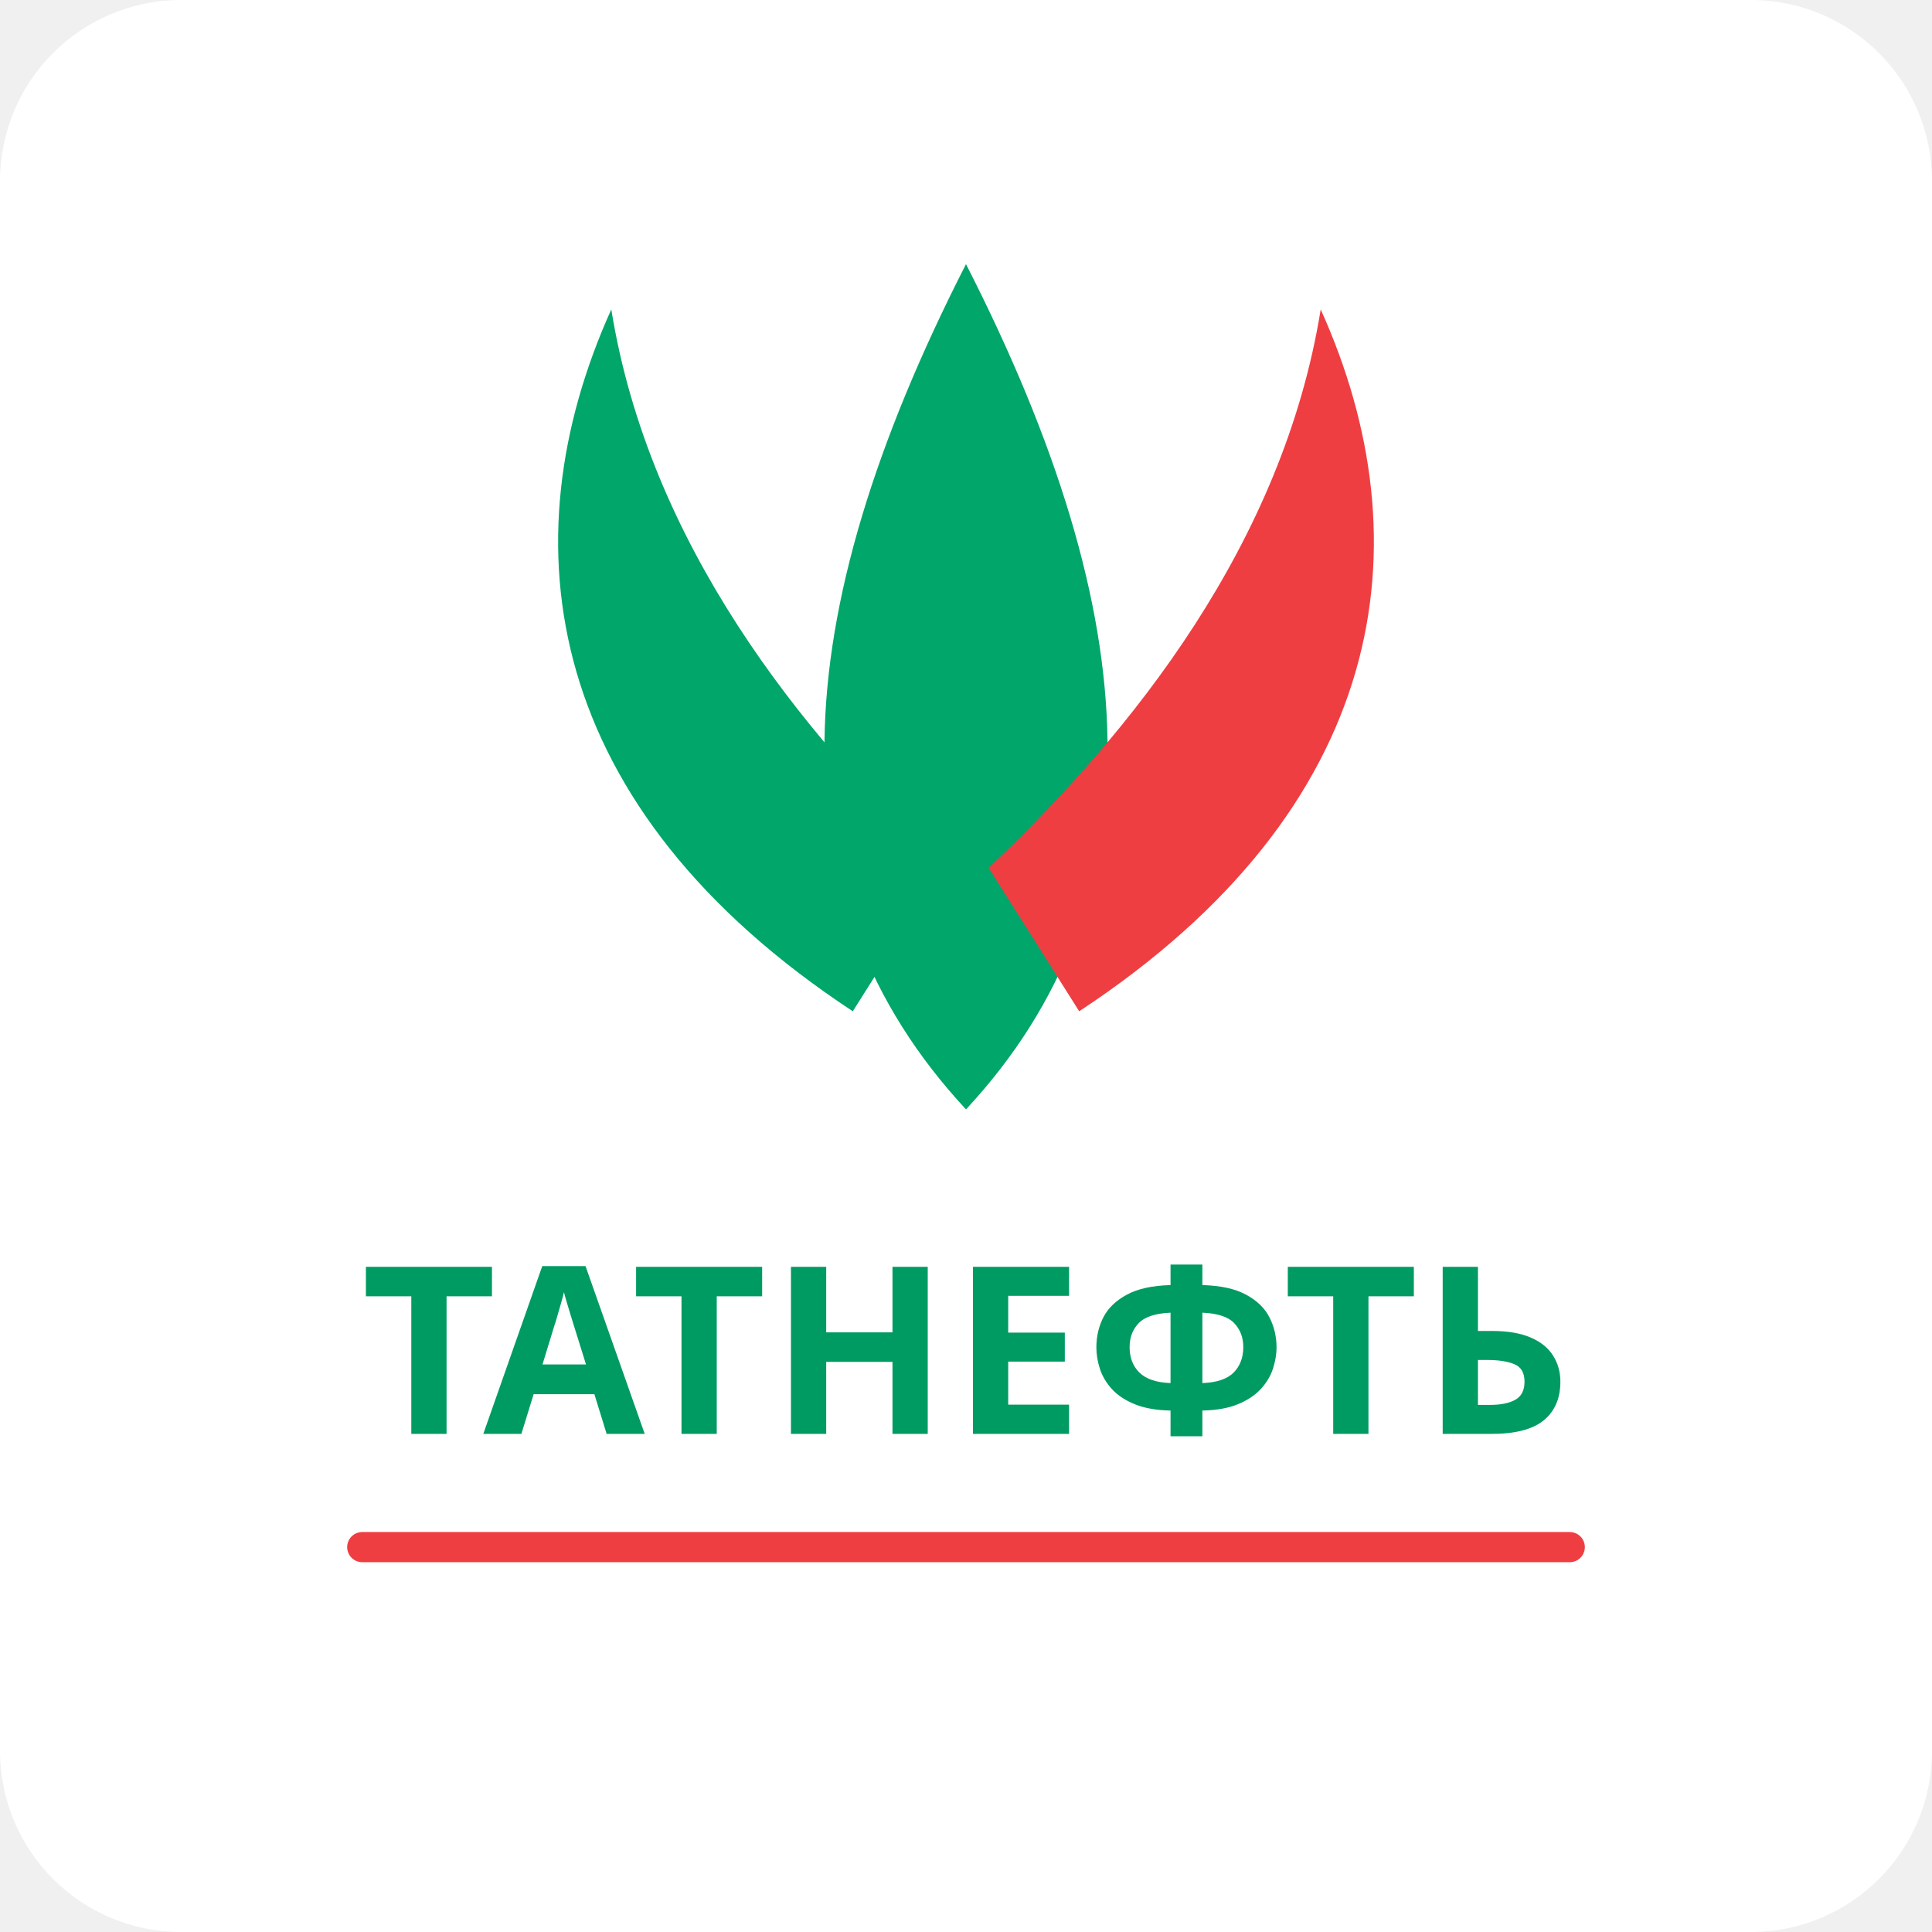
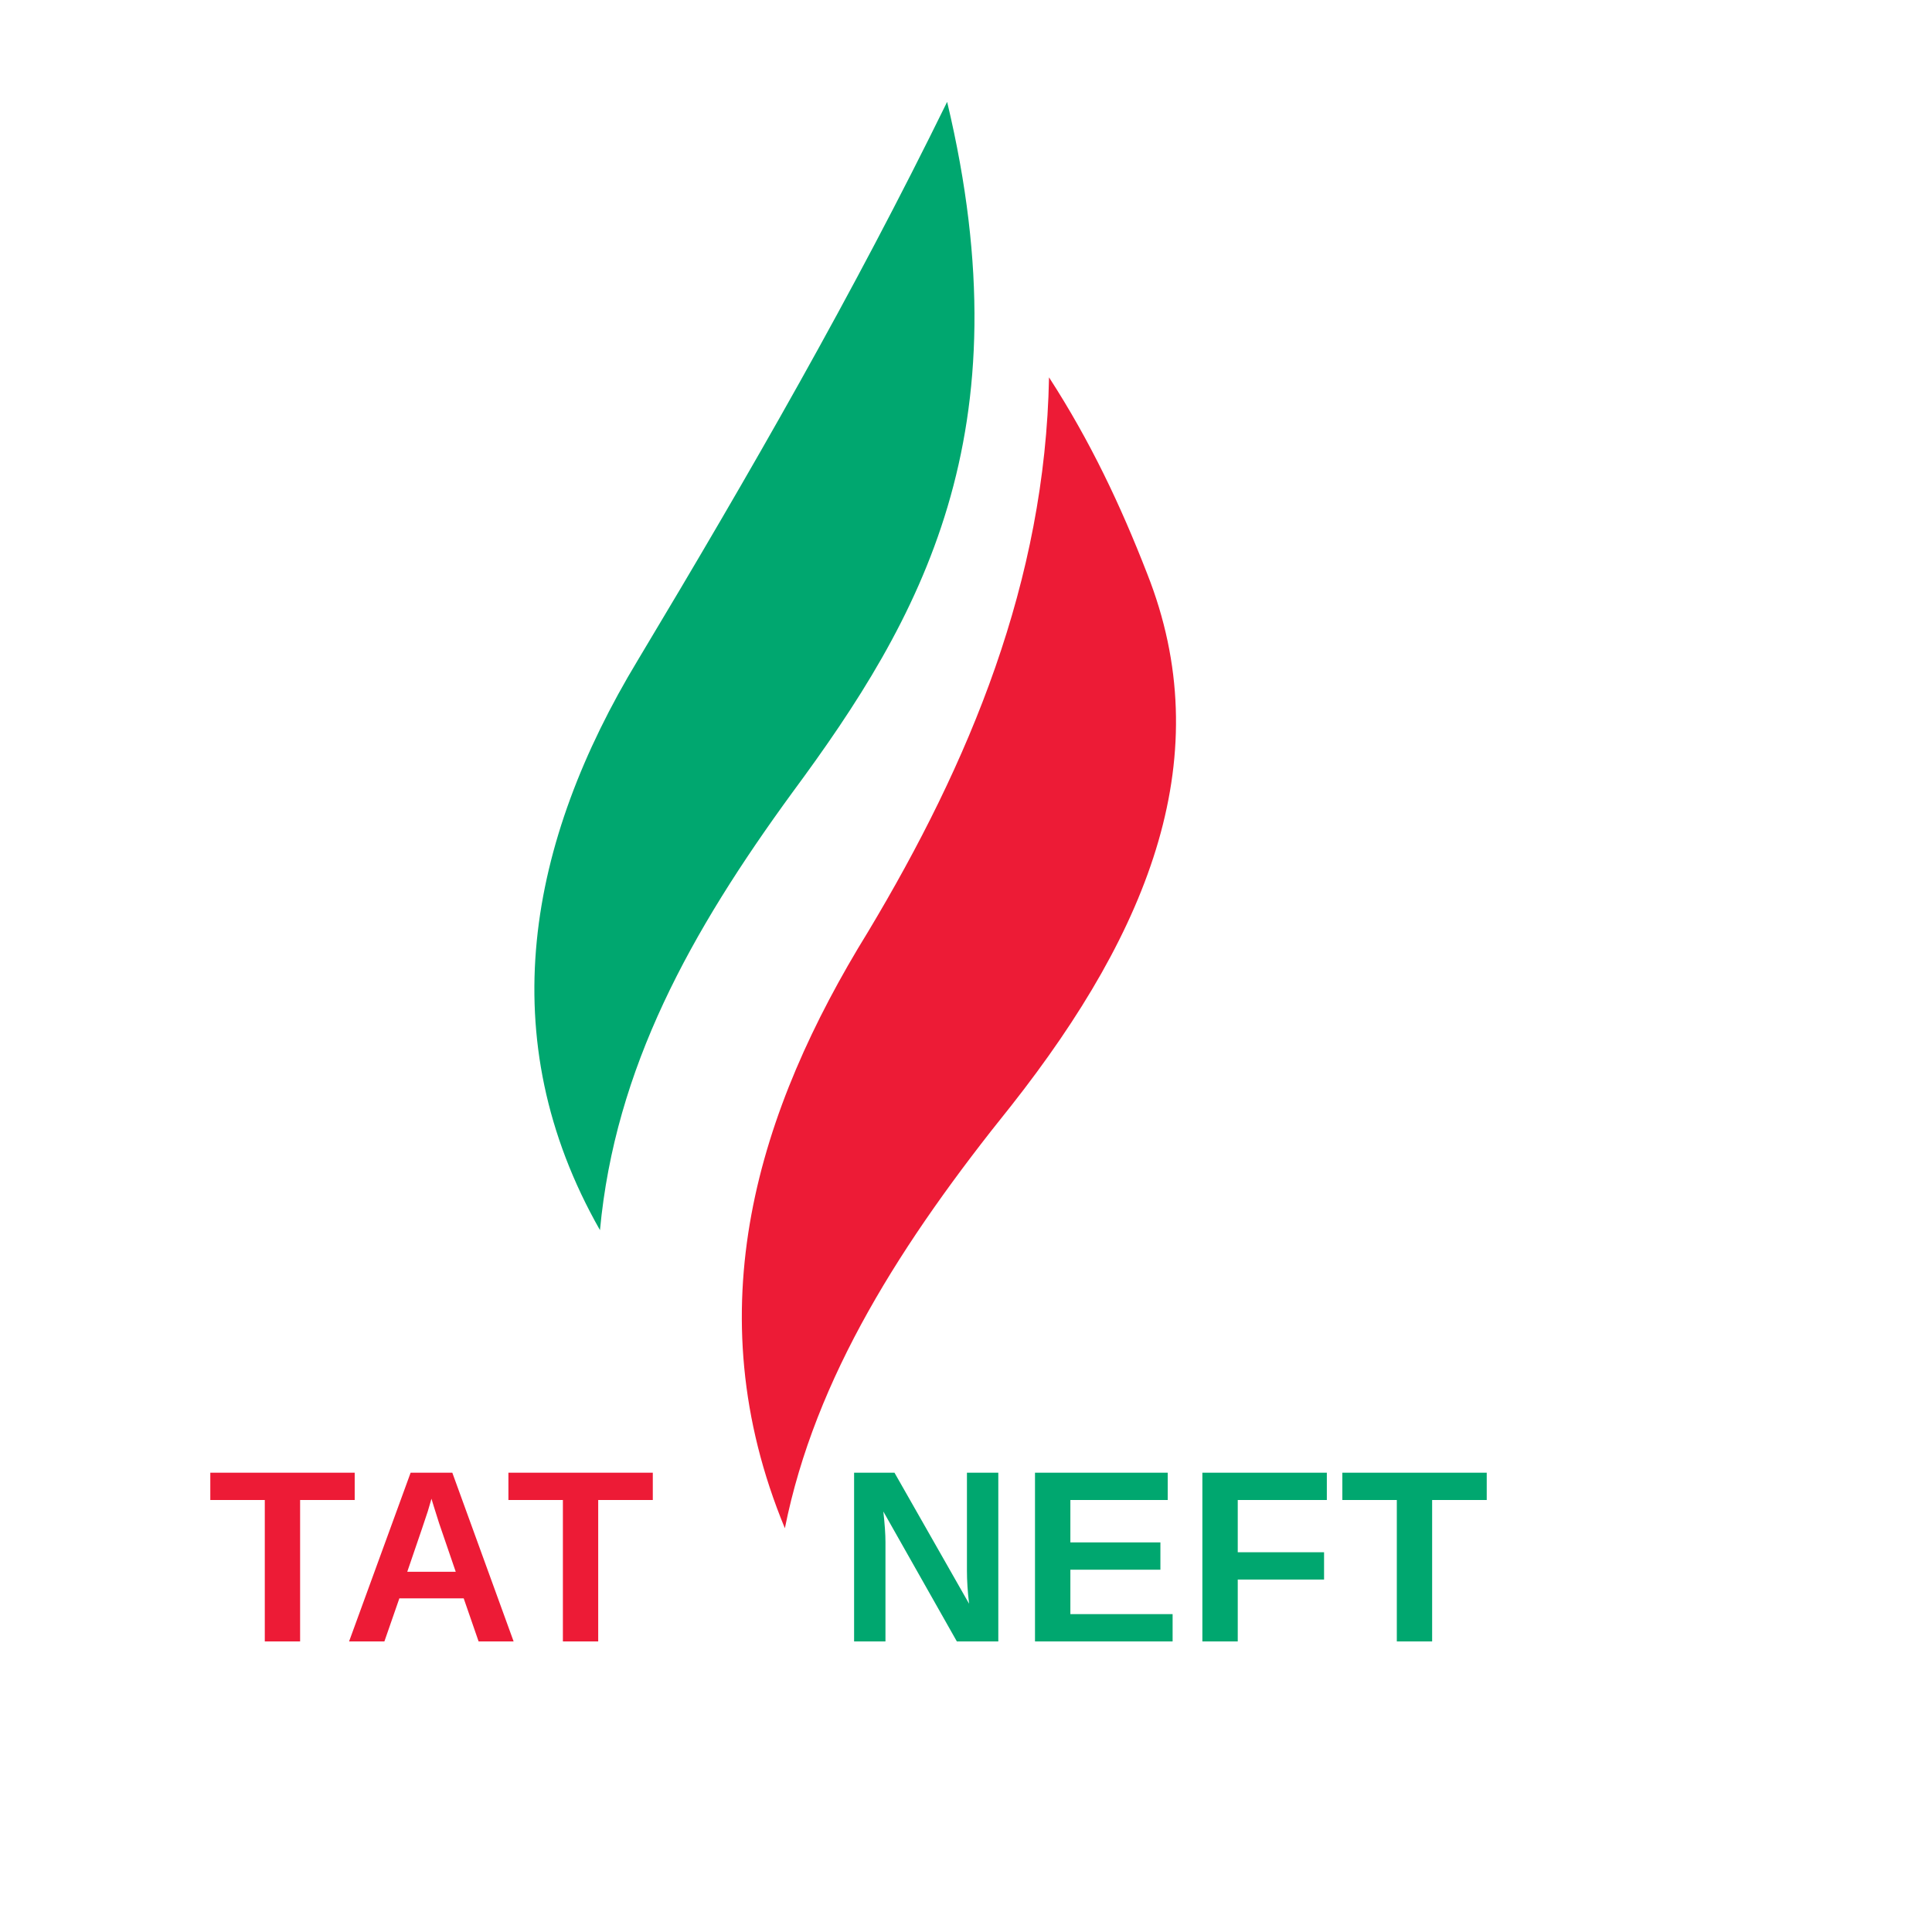
- <svg xmlns="http://www.w3.org/2000/svg" viewBox="0 0 256 256">
-   <rect width="256" height="256" rx="24" fill="#fff" />
-   <g transform="translate(128 92)">
-     <path d="M0 55C-26 27-24-10 0-57C24-10 26 27 0 55Z" fill="#00a66a" />
-     <path d="M-15 42C-56 15-61-20-47-51C-42-20-22 5-3 23Z" fill="#00a66a" />
-     <path d="M15 42C56 15 61-20 47-51C42-20 22 5 3 23Z" fill="#ef3e42" />
+ <svg xmlns="http://www.w3.org/2000/svg" viewBox="0 0 512 512">
+   <rect width="512" height="512" fill="#ffffff" />
+   <path fill="#00a76f" d="M251 27C226 78 199 125 169 175c-29 48-39 100-10 151 4-43 24-79 51-116 34-46 62-95 41-183Z" />
+   <path fill="#ed1b36" d="M278 100c-1 54-21 102-48 147-29 47-46 100-22 158 8-40 31-76 60-112 37-47 55-93 36-141-7-18-15-35-26-52Z" />
+   <g font-family="Arial, Helvetica, sans-serif" font-weight="700" font-size="65" letter-spacing="1">
+     <text x="55" y="435" fill="#ed1b36">TAT</text>
+     <text x="222" y="435" fill="#00a76f">NEFT</text>
  </g>
-   <text x="128" y="190" text-anchor="middle" font-family="sans-serif" font-size="31" font-weight="700" letter-spacing=".4" fill="#009b63">ТАТНЕФТЬ</text>
-   <path d="M48 205H208" stroke="#ef3e42" stroke-width="4" stroke-linecap="round" />
</svg>
